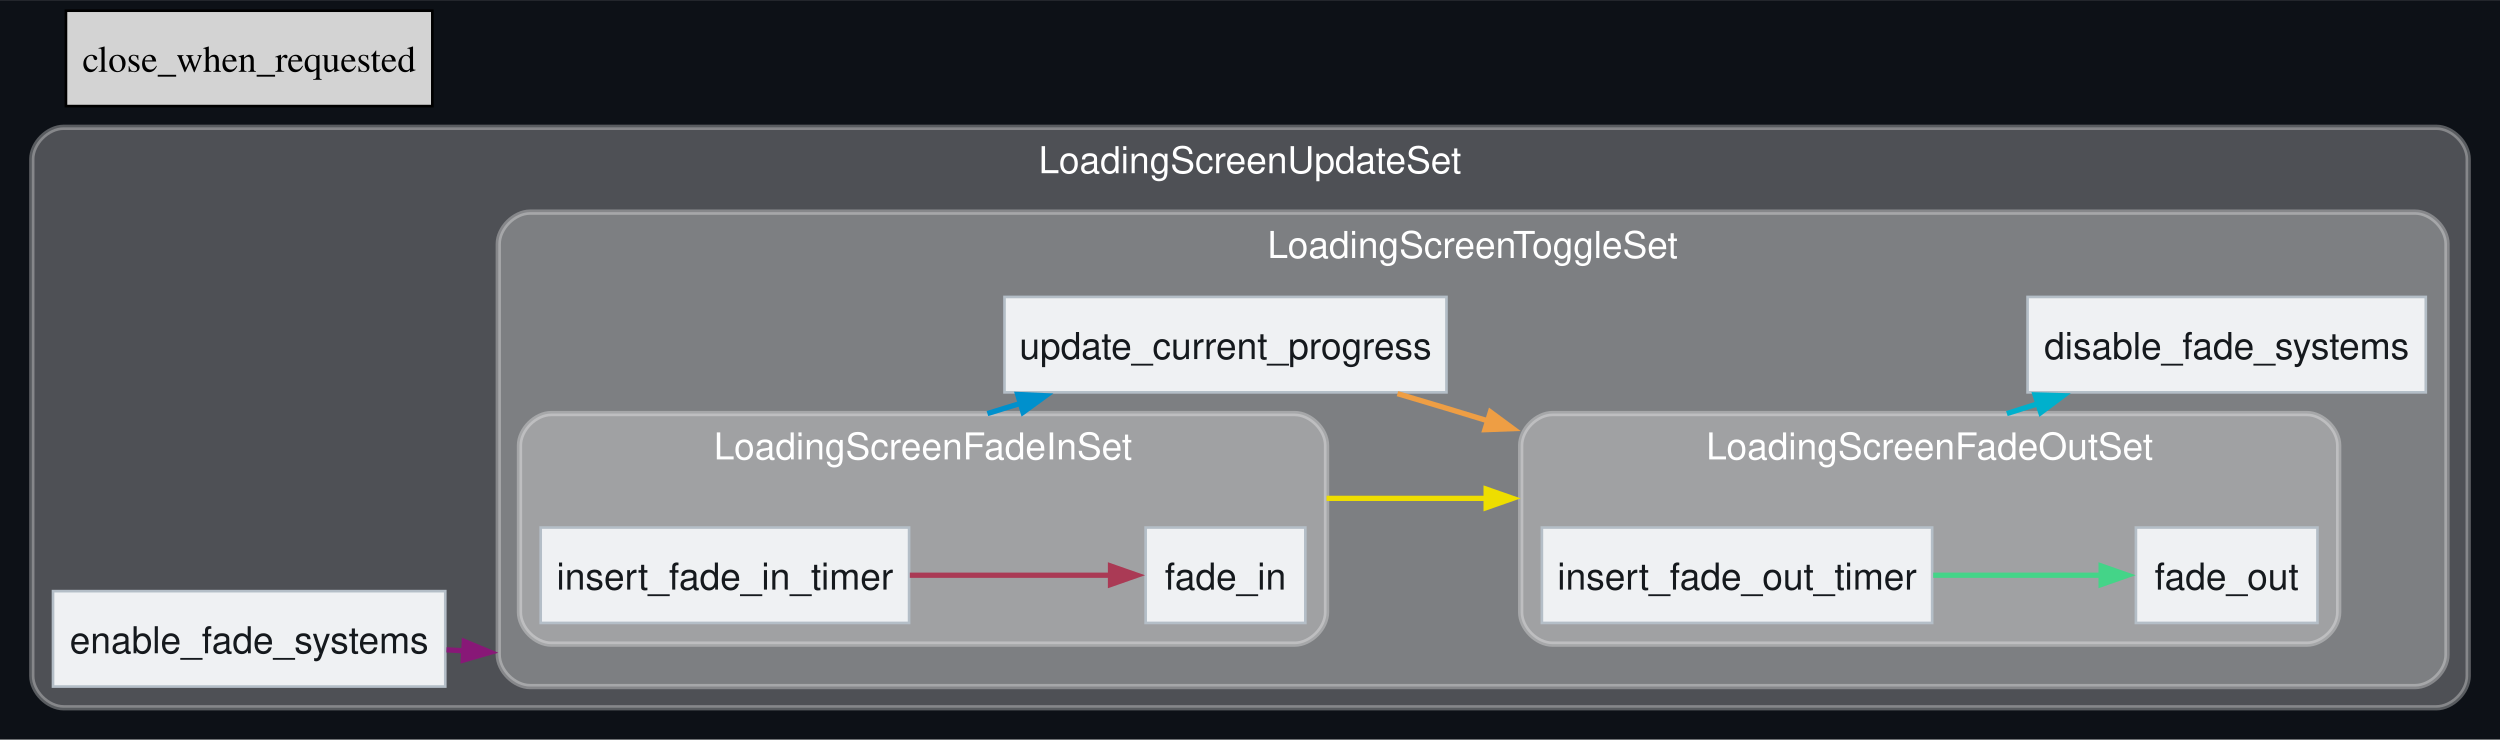
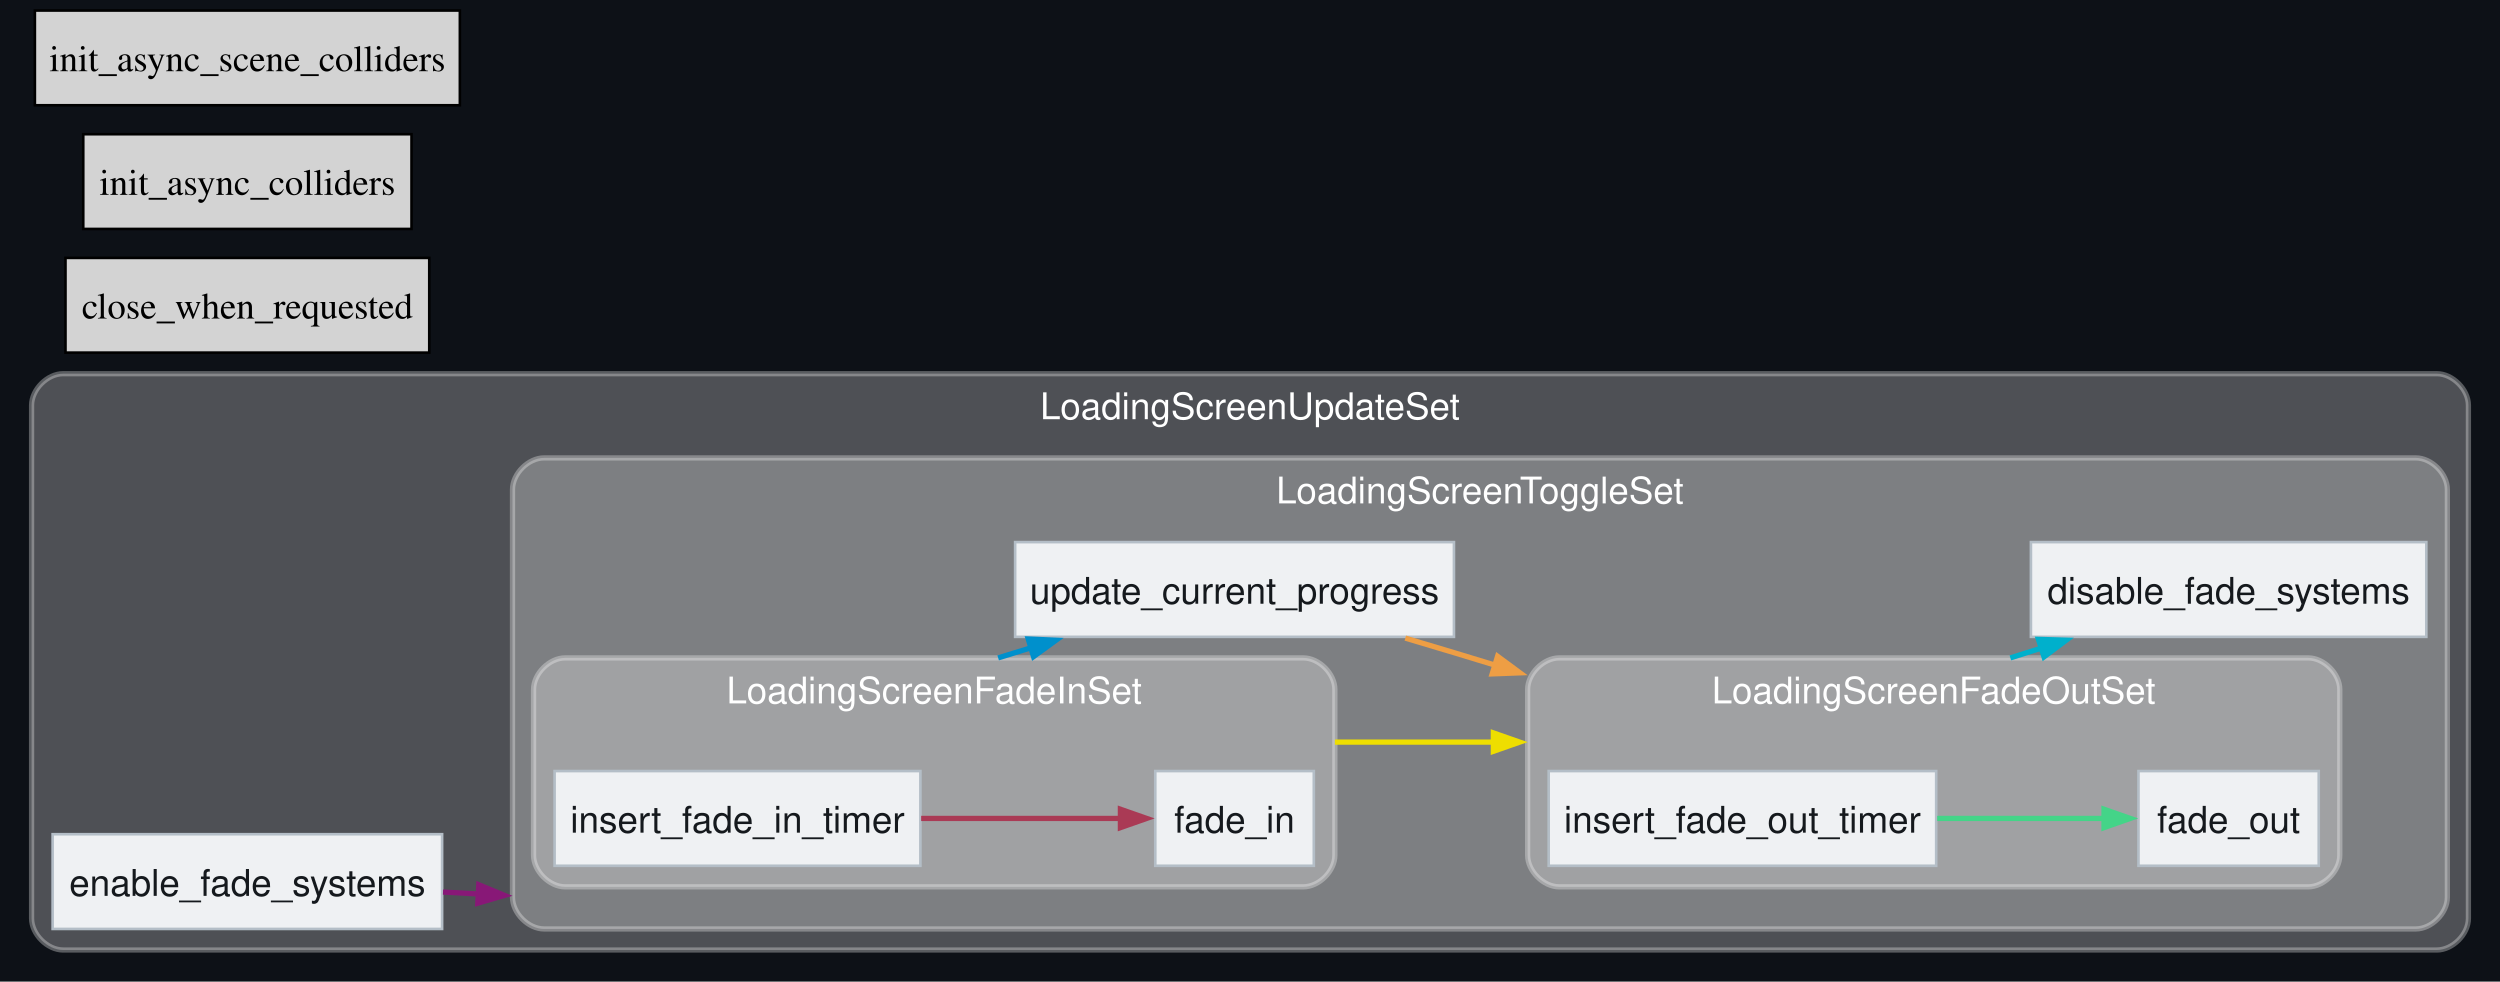
- <svg xmlns="http://www.w3.org/2000/svg" xmlns:xlink="http://www.w3.org/1999/xlink" width="943pt" height="279pt" viewBox="0.00 0.00 943.25 279.00">
-   <g id="graph0" class="graph" transform="scale(1 1) rotate(0) translate(4 275)">
-     <polygon fill="#0d1117" stroke="none" points="-4,4 -4,-275 939.25,-275 939.25,4 -4,4" />
+ <svg xmlns="http://www.w3.org/2000/svg" xmlns:xlink="http://www.w3.org/1999/xlink" width="950pt" height="373pt" viewBox="0.00 0.00 950.00 373.00">
+   <g id="graph0" class="graph" transform="scale(1 1) rotate(0) translate(4 369)">
+     <polygon fill="#0d1117" stroke="none" points="-4,4 -4,-369 946,-369 946,4 -4,4" />
    <g id="clust1" class="cluster">
      <g id="a_clust1">
        <a xlink:title="LoadingScreenUpdateSet">
-           <path fill="#ffffff" fill-opacity="0.267" stroke="#ffffff" stroke-width="2" stroke-opacity="0.314" d="M20,-8C20,-8 915.25,-8 915.25,-8 921.25,-8 927.25,-14 927.25,-20 927.25,-20 927.25,-215 927.25,-215 927.25,-221 921.25,-227 915.25,-227 915.25,-227 20,-227 20,-227 14,-227 8,-221 8,-215 8,-215 8,-20 8,-20 8,-14 14,-8 20,-8" />
-           <text text-anchor="middle" x="467.62" y="-209.7" font-family="Helvetica,sans-Serif" font-size="14.00" fill="#ffffff">LoadingScreenUpdateSet</text>
+           <path fill="#ffffff" fill-opacity="0.267" stroke="#ffffff" stroke-width="2" stroke-opacity="0.314" d="M20,-8C20,-8 922,-8 922,-8 928,-8 934,-14 934,-20 934,-20 934,-215 934,-215 934,-221 928,-227 922,-227 922,-227 20,-227 20,-227 14,-227 8,-221 8,-215 8,-215 8,-20 8,-20 8,-14 14,-8 20,-8" />
+           <text text-anchor="middle" x="471" y="-209.7" font-family="Helvetica,sans-Serif" font-size="14.00" fill="#ffffff">LoadingScreenUpdateSet</text>
        </a>
      </g>
    </g>
    <g id="clust2" class="cluster">
      <g id="a_clust2">
        <a xlink:title="LoadingScreenToggleSet">
-           <path fill="#ffffff" fill-opacity="0.267" stroke="#ffffff" stroke-width="2" stroke-opacity="0.314" d="M196,-16C196,-16 907.25,-16 907.25,-16 913.25,-16 919.25,-22 919.25,-28 919.25,-28 919.25,-183 919.25,-183 919.25,-189 913.25,-195 907.25,-195 907.25,-195 196,-195 196,-195 190,-195 184,-189 184,-183 184,-183 184,-28 184,-28 184,-22 190,-16 196,-16" />
-           <text text-anchor="middle" x="551.62" y="-177.7" font-family="Helvetica,sans-Serif" font-size="14.00" fill="#ffffff">LoadingScreenToggleSet</text>
+           <path fill="#ffffff" fill-opacity="0.267" stroke="#ffffff" stroke-width="2" stroke-opacity="0.314" d="M202.75,-16C202.75,-16 914,-16 914,-16 920,-16 926,-22 926,-28 926,-28 926,-183 926,-183 926,-189 920,-195 914,-195 914,-195 202.75,-195 202.75,-195 196.75,-195 190.75,-189 190.75,-183 190.75,-183 190.75,-28 190.75,-28 190.75,-22 196.75,-16 202.75,-16" />
+           <text text-anchor="middle" x="558.38" y="-177.7" font-family="Helvetica,sans-Serif" font-size="14.00" fill="#ffffff">LoadingScreenToggleSet</text>
        </a>
      </g>
    </g>
    <g id="clust3" class="cluster">
      <g id="a_clust3">
        <a xlink:title="LoadingScreenFadeInSet">
-           <path fill="#ffffff" fill-opacity="0.267" stroke="#ffffff" stroke-width="2" stroke-opacity="0.314" d="M204,-32C204,-32 484.5,-32 484.5,-32 490.5,-32 496.5,-38 496.5,-44 496.5,-44 496.5,-107 496.5,-107 496.5,-113 490.5,-119 484.5,-119 484.5,-119 204,-119 204,-119 198,-119 192,-113 192,-107 192,-107 192,-44 192,-44 192,-38 198,-32 204,-32" />
-           <text text-anchor="middle" x="344.25" y="-101.7" font-family="Helvetica,sans-Serif" font-size="14.00" fill="#ffffff">LoadingScreenFadeInSet</text>
+           <path fill="#ffffff" fill-opacity="0.267" stroke="#ffffff" stroke-width="2" stroke-opacity="0.314" d="M210.75,-32C210.75,-32 491.25,-32 491.25,-32 497.25,-32 503.25,-38 503.25,-44 503.25,-44 503.25,-107 503.25,-107 503.25,-113 497.25,-119 491.25,-119 491.25,-119 210.75,-119 210.75,-119 204.75,-119 198.75,-113 198.75,-107 198.75,-107 198.75,-44 198.75,-44 198.75,-38 204.75,-32 210.75,-32" />
+           <text text-anchor="middle" x="351" y="-101.7" font-family="Helvetica,sans-Serif" font-size="14.00" fill="#ffffff">LoadingScreenFadeInSet</text>
        </a>
      </g>
    </g>
    <g id="clust4" class="cluster">
      <g id="a_clust4">
        <a xlink:title="LoadingScreenFadeOutSet">
-           <path fill="#ffffff" fill-opacity="0.267" stroke="#ffffff" stroke-width="2" stroke-opacity="0.314" d="M581.75,-32C581.75,-32 866.38,-32 866.38,-32 872.38,-32 878.38,-38 878.38,-44 878.38,-44 878.38,-107 878.38,-107 878.38,-113 872.38,-119 866.38,-119 866.38,-119 581.75,-119 581.75,-119 575.75,-119 569.75,-113 569.75,-107 569.75,-107 569.75,-44 569.75,-44 569.75,-38 575.75,-32 581.75,-32" />
-           <text text-anchor="middle" x="724.06" y="-101.7" font-family="Helvetica,sans-Serif" font-size="14.00" fill="#ffffff">LoadingScreenFadeOutSet</text>
+           <path fill="#ffffff" fill-opacity="0.267" stroke="#ffffff" stroke-width="2" stroke-opacity="0.314" d="M588.5,-32C588.5,-32 873.12,-32 873.12,-32 879.12,-32 885.12,-38 885.12,-44 885.12,-44 885.12,-107 885.12,-107 885.12,-113 879.12,-119 873.12,-119 873.12,-119 588.5,-119 588.5,-119 582.5,-119 576.5,-113 576.5,-107 576.5,-107 576.5,-44 576.5,-44 576.5,-38 582.5,-32 588.5,-32" />
+           <text text-anchor="middle" x="730.81" y="-101.7" font-family="Helvetica,sans-Serif" font-size="14.00" fill="#ffffff">LoadingScreenFadeOutSet</text>
        </a>
      </g>
    </g>
    <g id="edge1" class="edge">
      <g id="a_edge1">
        <a xlink:title="LoadingScreenFadeInSet → LoadingScreenFadeOutSet">
-           <path fill="none" stroke="#eede00" stroke-width="2" d="M496.5,-87C517.59,-87 538.07,-87 556.84,-87" />
-           <polygon fill="#eede00" stroke="#eede00" stroke-width="2" points="556.73,-90.5 566.73,-87 556.73,-83.5 556.73,-90.5" />
+           <path fill="none" stroke="#eede00" stroke-width="2" d="M503.25,-87C524.34,-87 544.82,-87 563.59,-87" />
+           <polygon fill="#eede00" stroke="#eede00" stroke-width="2" points="563.48,-90.5 573.48,-87 563.48,-83.5 563.48,-90.5" />
        </a>
      </g>
    </g>
    <g id="node10" class="node">
      <g id="a_node10">
        <a xlink:title="froglight_loading::layout::progress_bar::progress::ProgressBarProgress::update_current_progress">
-           <polygon fill="#eff1f3" stroke="#b4bec7" points="541.75,-163 375,-163 375,-127 541.75,-127 541.75,-163" />
-           <text text-anchor="middle" x="458.38" y="-139.57" font-family="Helvetica,sans-Serif" font-size="14.00" fill="#15191d">update_current_progress</text>
+           <polygon fill="#eff1f3" stroke="#b4bec7" points="548.5,-163 381.75,-163 381.75,-127 548.5,-127 548.5,-163" />
+           <text text-anchor="middle" x="465.12" y="-139.57" font-family="Helvetica,sans-Serif" font-size="14.00" fill="#15191d">update_current_progress</text>
        </a>
      </g>
    </g>
    <g id="edge6" class="edge">
      <g id="a_edge6">
        <a xlink:title="LoadingScreenFadeInSet → update_current_progress">
-           <path fill="none" stroke="#0090cc" stroke-width="2" d="M368.55,-119C370.72,-119.68 372.87,-120.34 375,-121 377.06,-121.63 379.14,-122.27 381.25,-122.91" />
-           <polygon fill="#0090cc" stroke="#0090cc" stroke-width="2" points="379.97,-126.19 390.56,-125.72 381.99,-119.48 379.97,-126.19" />
+           <path fill="none" stroke="#0090cc" stroke-width="2" d="M375.3,-119C377.47,-119.68 379.62,-120.34 381.75,-121 383.81,-121.63 385.89,-122.27 388,-122.91" />
+           <polygon fill="#0090cc" stroke="#0090cc" stroke-width="2" points="386.72,-126.19 397.31,-125.72 388.74,-119.48 386.72,-126.19" />
        </a>
      </g>
    </g>
    <g id="node4" class="node">
      <g id="a_node4">
        <a xlink:title="froglight_loading::layout::fade_animation::FadeTimer::insert_fade_in_timer">
-           <polygon fill="#eff1f3" stroke="#b4bec7" points="339,-76 200,-76 200,-40 339,-40 339,-76" />
-           <text text-anchor="middle" x="269.5" y="-52.58" font-family="Helvetica,sans-Serif" font-size="14.00" fill="#15191d">insert_fade_in_timer</text>
+           <polygon fill="#eff1f3" stroke="#b4bec7" points="345.75,-76 206.75,-76 206.75,-40 345.75,-40 345.75,-76" />
+           <text text-anchor="middle" x="276.25" y="-52.58" font-family="Helvetica,sans-Serif" font-size="14.00" fill="#15191d">insert_fade_in_timer</text>
        </a>
      </g>
    </g>
    <g id="node5" class="node">
      <g id="a_node5">
        <a xlink:title="froglight_loading::layout::fade_animation::FadeAnimationMarker::fade_in">
-           <polygon fill="#eff1f3" stroke="#b4bec7" points="488.5,-76 428.25,-76 428.25,-40 488.5,-40 488.5,-76" />
-           <text text-anchor="middle" x="458.38" y="-52.58" font-family="Helvetica,sans-Serif" font-size="14.00" fill="#15191d">fade_in</text>
+           <polygon fill="#eff1f3" stroke="#b4bec7" points="495.25,-76 435,-76 435,-40 495.25,-40 495.25,-76" />
+           <text text-anchor="middle" x="465.12" y="-52.58" font-family="Helvetica,sans-Serif" font-size="14.00" fill="#15191d">fade_in</text>
        </a>
      </g>
    </g>
    <g id="edge4" class="edge">
      <g id="a_edge4">
        <a xlink:title="insert_fade_in_timer → fade_in">
-           <path fill="none" stroke="#aa3a55" stroke-width="2" d="M339.29,-58C364.75,-58 392.83,-58 415.23,-58" />
-           <polygon fill="#aa3a55" stroke="#aa3a55" stroke-width="2" points="415,-61.5 425,-58 415,-54.5 415,-61.5" />
+           <path fill="none" stroke="#aa3a55" stroke-width="2" d="M346.04,-58C371.5,-58 399.58,-58 421.98,-58" />
+           <polygon fill="#aa3a55" stroke="#aa3a55" stroke-width="2" points="421.75,-61.5 431.75,-58 421.75,-54.5 421.75,-61.5" />
        </a>
      </g>
    </g>
    <g id="node9" class="node">
      <g id="a_node9">
        <a xlink:title="froglight_loading::systemsets::LoadingScreenEnableSystems::disable_fade_systems">
-           <polygon fill="#eff1f3" stroke="#b4bec7" points="911.25,-163 761,-163 761,-127 911.25,-127 911.25,-163" />
-           <text text-anchor="middle" x="836.12" y="-139.57" font-family="Helvetica,sans-Serif" font-size="14.00" fill="#15191d">disable_fade_systems</text>
+           <polygon fill="#eff1f3" stroke="#b4bec7" points="918,-163 767.75,-163 767.75,-127 918,-127 918,-163" />
+           <text text-anchor="middle" x="842.88" y="-139.57" font-family="Helvetica,sans-Serif" font-size="14.00" fill="#15191d">disable_fade_systems</text>
        </a>
      </g>
    </g>
    <g id="edge3" class="edge">
      <g id="a_edge3">
        <a xlink:title="LoadingScreenFadeOutSet → disable_fade_systems">
-           <path fill="none" stroke="#00b0cc" stroke-width="2" d="M753.19,-119C757.21,-120.27 761.2,-121.54 765.14,-122.79" />
-           <polygon fill="#00b0cc" stroke="#00b0cc" stroke-width="2" points="763.85,-126.05 774.44,-125.74 765.97,-119.38 763.85,-126.05" />
+           <path fill="none" stroke="#00b0cc" stroke-width="2" d="M759.94,-119C763.96,-120.27 767.95,-121.54 771.89,-122.79" />
+           <polygon fill="#00b0cc" stroke="#00b0cc" stroke-width="2" points="770.6,-126.05 781.19,-125.74 772.72,-119.38 770.6,-126.05" />
        </a>
      </g>
    </g>
    <g id="node7" class="node">
      <g id="a_node7">
        <a xlink:title="froglight_loading::layout::fade_animation::FadeTimer::insert_fade_out_timer">
-           <polygon fill="#eff1f3" stroke="#b4bec7" points="725,-76 577.75,-76 577.75,-40 725,-40 725,-76" />
-           <text text-anchor="middle" x="651.38" y="-52.58" font-family="Helvetica,sans-Serif" font-size="14.00" fill="#15191d">insert_fade_out_timer</text>
+           <polygon fill="#eff1f3" stroke="#b4bec7" points="731.75,-76 584.5,-76 584.5,-40 731.75,-40 731.75,-76" />
+           <text text-anchor="middle" x="658.12" y="-52.58" font-family="Helvetica,sans-Serif" font-size="14.00" fill="#15191d">insert_fade_out_timer</text>
        </a>
      </g>
    </g>
    <g id="node8" class="node">
      <g id="a_node8">
        <a xlink:title="froglight_loading::layout::fade_animation::FadeAnimationMarker::fade_out">
-           <polygon fill="#eff1f3" stroke="#b4bec7" points="870.38,-76 801.88,-76 801.88,-40 870.38,-40 870.38,-76" />
-           <text text-anchor="middle" x="836.12" y="-52.58" font-family="Helvetica,sans-Serif" font-size="14.00" fill="#15191d">fade_out</text>
+           <polygon fill="#eff1f3" stroke="#b4bec7" points="877.12,-76 808.62,-76 808.62,-40 877.12,-40 877.12,-76" />
+           <text text-anchor="middle" x="842.88" y="-52.58" font-family="Helvetica,sans-Serif" font-size="14.00" fill="#15191d">fade_out</text>
        </a>
      </g>
    </g>
    <g id="edge5" class="edge">
      <g id="a_edge5">
        <a xlink:title="insert_fade_out_timer → fade_out">
-           <path fill="none" stroke="#44d488" stroke-width="2" d="M725.39,-58C746.77,-58 769.56,-58 788.79,-58" />
-           <polygon fill="#44d488" stroke="#44d488" stroke-width="2" points="788.76,-61.5 798.76,-58 788.76,-54.5 788.76,-61.5" />
+           <path fill="none" stroke="#44d488" stroke-width="2" d="M732.14,-58C753.52,-58 776.31,-58 795.54,-58" />
+           <polygon fill="#44d488" stroke="#44d488" stroke-width="2" points="795.51,-61.5 805.51,-58 795.51,-54.5 795.51,-61.5" />
        </a>
      </g>
    </g>
    <g id="edge7" class="edge">
      <g id="a_edge7">
        <a xlink:title="update_current_progress → LoadingScreenFadeOutSet">
-           <path fill="none" stroke="#ee9e44" stroke-width="2" d="M523.27,-126.52C529.52,-124.67 535.76,-122.81 541.75,-121 546.86,-119.46 552.09,-117.86 557.38,-116.24" />
-           <polygon fill="#ee9e44" stroke="#ee9e44" stroke-width="2" points="558.33,-119.61 566.86,-113.32 556.27,-112.92 558.33,-119.61" />
+           <path fill="none" stroke="#ee9e44" stroke-width="2" d="M530.02,-126.52C536.27,-124.67 542.51,-122.81 548.5,-121 553.61,-119.46 558.84,-117.86 564.13,-116.24" />
+           <polygon fill="#ee9e44" stroke="#ee9e44" stroke-width="2" points="565.08,-119.61 573.61,-113.32 563.02,-112.92 565.08,-119.61" />
        </a>
      </g>
    </g>
    <g id="node11" class="node">
      <g id="a_node11">
        <a xlink:title="froglight_loading::systemsets::LoadingScreenEnableSystems::enable_fade_systems">
          <polygon fill="#eff1f3" stroke="#b4bec7" points="164,-52 16,-52 16,-16 164,-16 164,-52" />
          <text text-anchor="middle" x="90" y="-28.57" font-family="Helvetica,sans-Serif" font-size="14.00" fill="#15191d">enable_fade_systems</text>
        </a>
      </g>
    </g>
    <g id="edge2" class="edge">
      <g id="a_edge2">
        <a xlink:title="enable_fade_systems → LoadingScreenToggleSet">
-           <path fill="none" stroke="#881877" stroke-width="2" d="M164.48,-29.86C166.69,-29.74 168.92,-29.61 171.16,-29.48" />
-           <polygon fill="#881877" stroke="#881877" stroke-width="2" points="171.19,-32.99 180.98,-28.93 170.8,-26 171.19,-32.99" />
+           <path fill="none" stroke="#881877" stroke-width="2" d="M164.35,-30.02C168.82,-29.78 173.36,-29.53 177.91,-29.28" />
+           <polygon fill="#881877" stroke="#881877" stroke-width="2" points="177.94,-32.79 187.73,-28.75 177.56,-25.8 177.94,-32.79" />
        </a>
      </g>
    </g>
    <g id="node12" class="node">
      <g id="a_node12">
        <a xlink:title="bevy_window::system::close_when_requested">
          <polygon fill="lightgrey" stroke="black" points="159.12,-271 20.88,-271 20.88,-235 159.12,-235 159.12,-271" />
          <text text-anchor="middle" x="90" y="-247.95" font-family="Times,serif" font-size="14.00">close_when_requested</text>
        </a>
      </g>
    </g>
+     <g id="node13" class="node">
+       <g id="a_node13">
+         <a xlink:title="bevy_xpbd_3d::plugins::prepare::init_async_colliders">
+           <polygon fill="lightgrey" stroke="black" points="152.38,-318 27.63,-318 27.63,-282 152.38,-282 152.38,-318" />
+           <text text-anchor="middle" x="90" y="-294.95" font-family="Times,serif" font-size="14.00">init_async_colliders</text>
+         </a>
+       </g>
+     </g>
+     <g id="node14" class="node">
+       <g id="a_node14">
+         <a xlink:title="bevy_xpbd_3d::plugins::prepare::init_async_scene_colliders">
+           <polygon fill="lightgrey" stroke="black" points="170.75,-365 9.25,-365 9.25,-329 170.75,-329 170.75,-365" />
+           <text text-anchor="middle" x="90" y="-341.95" font-family="Times,serif" font-size="14.00">init_async_scene_colliders</text>
+         </a>
+       </g>
+     </g>
  </g>
</svg>
